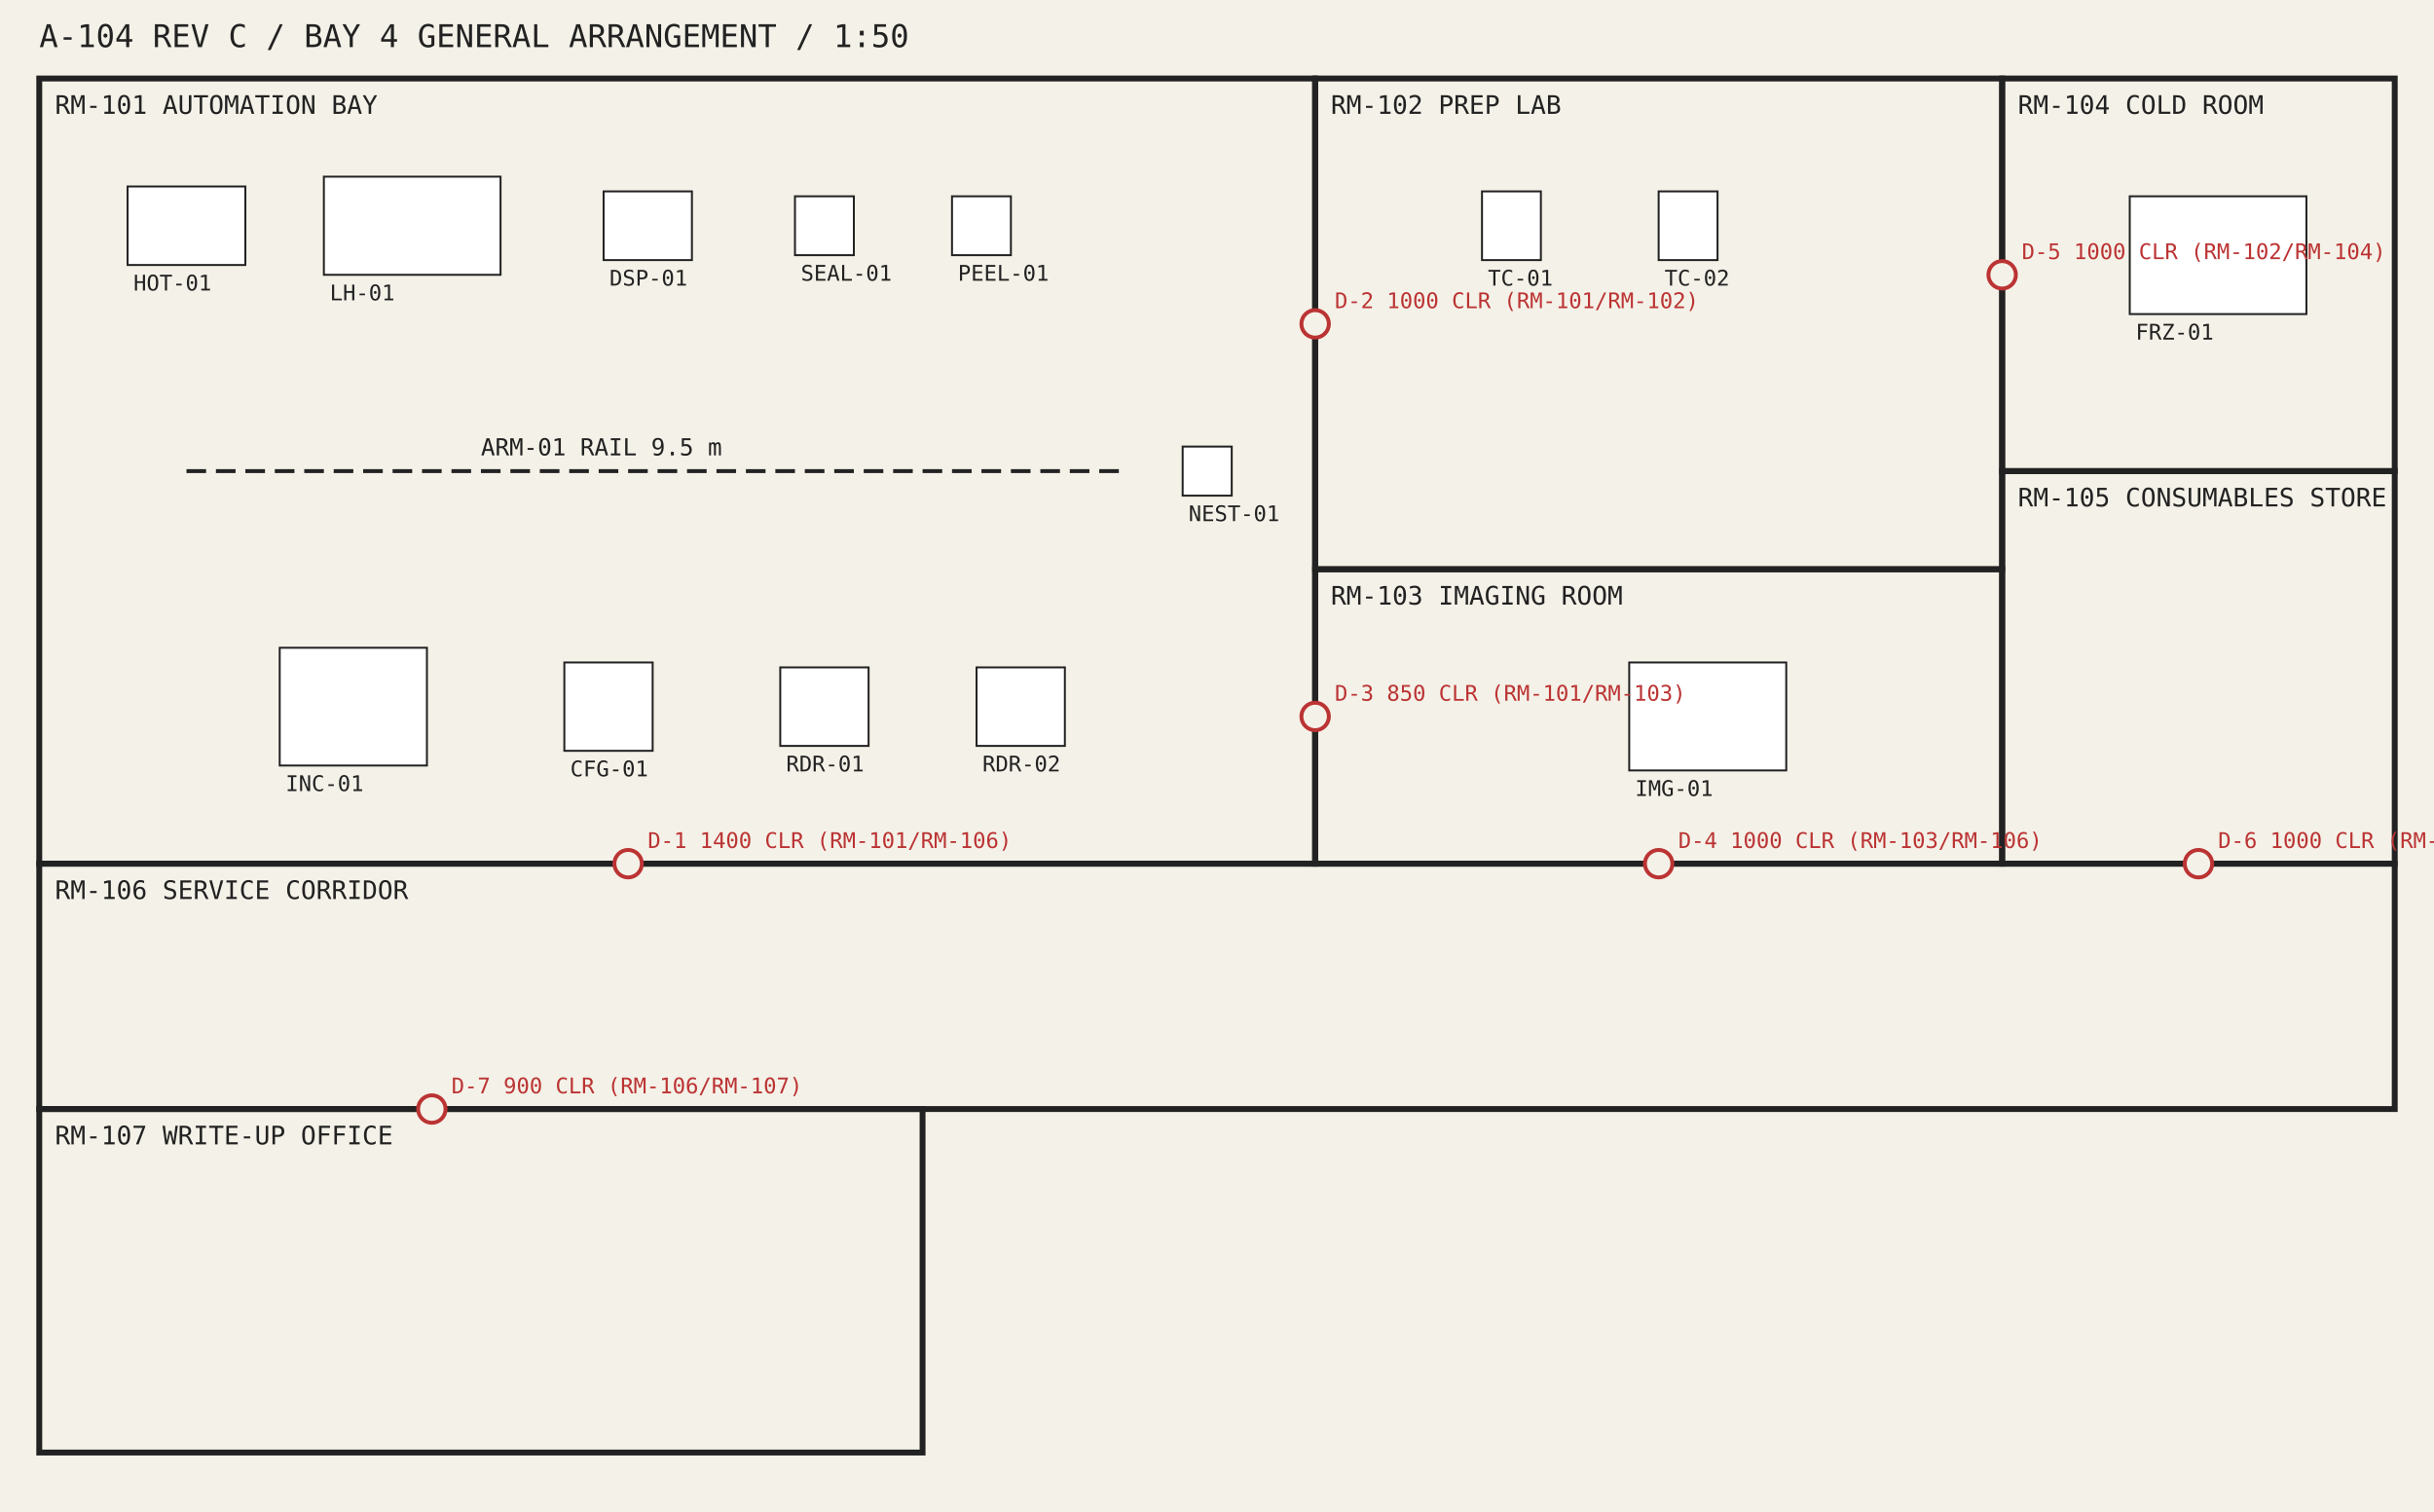
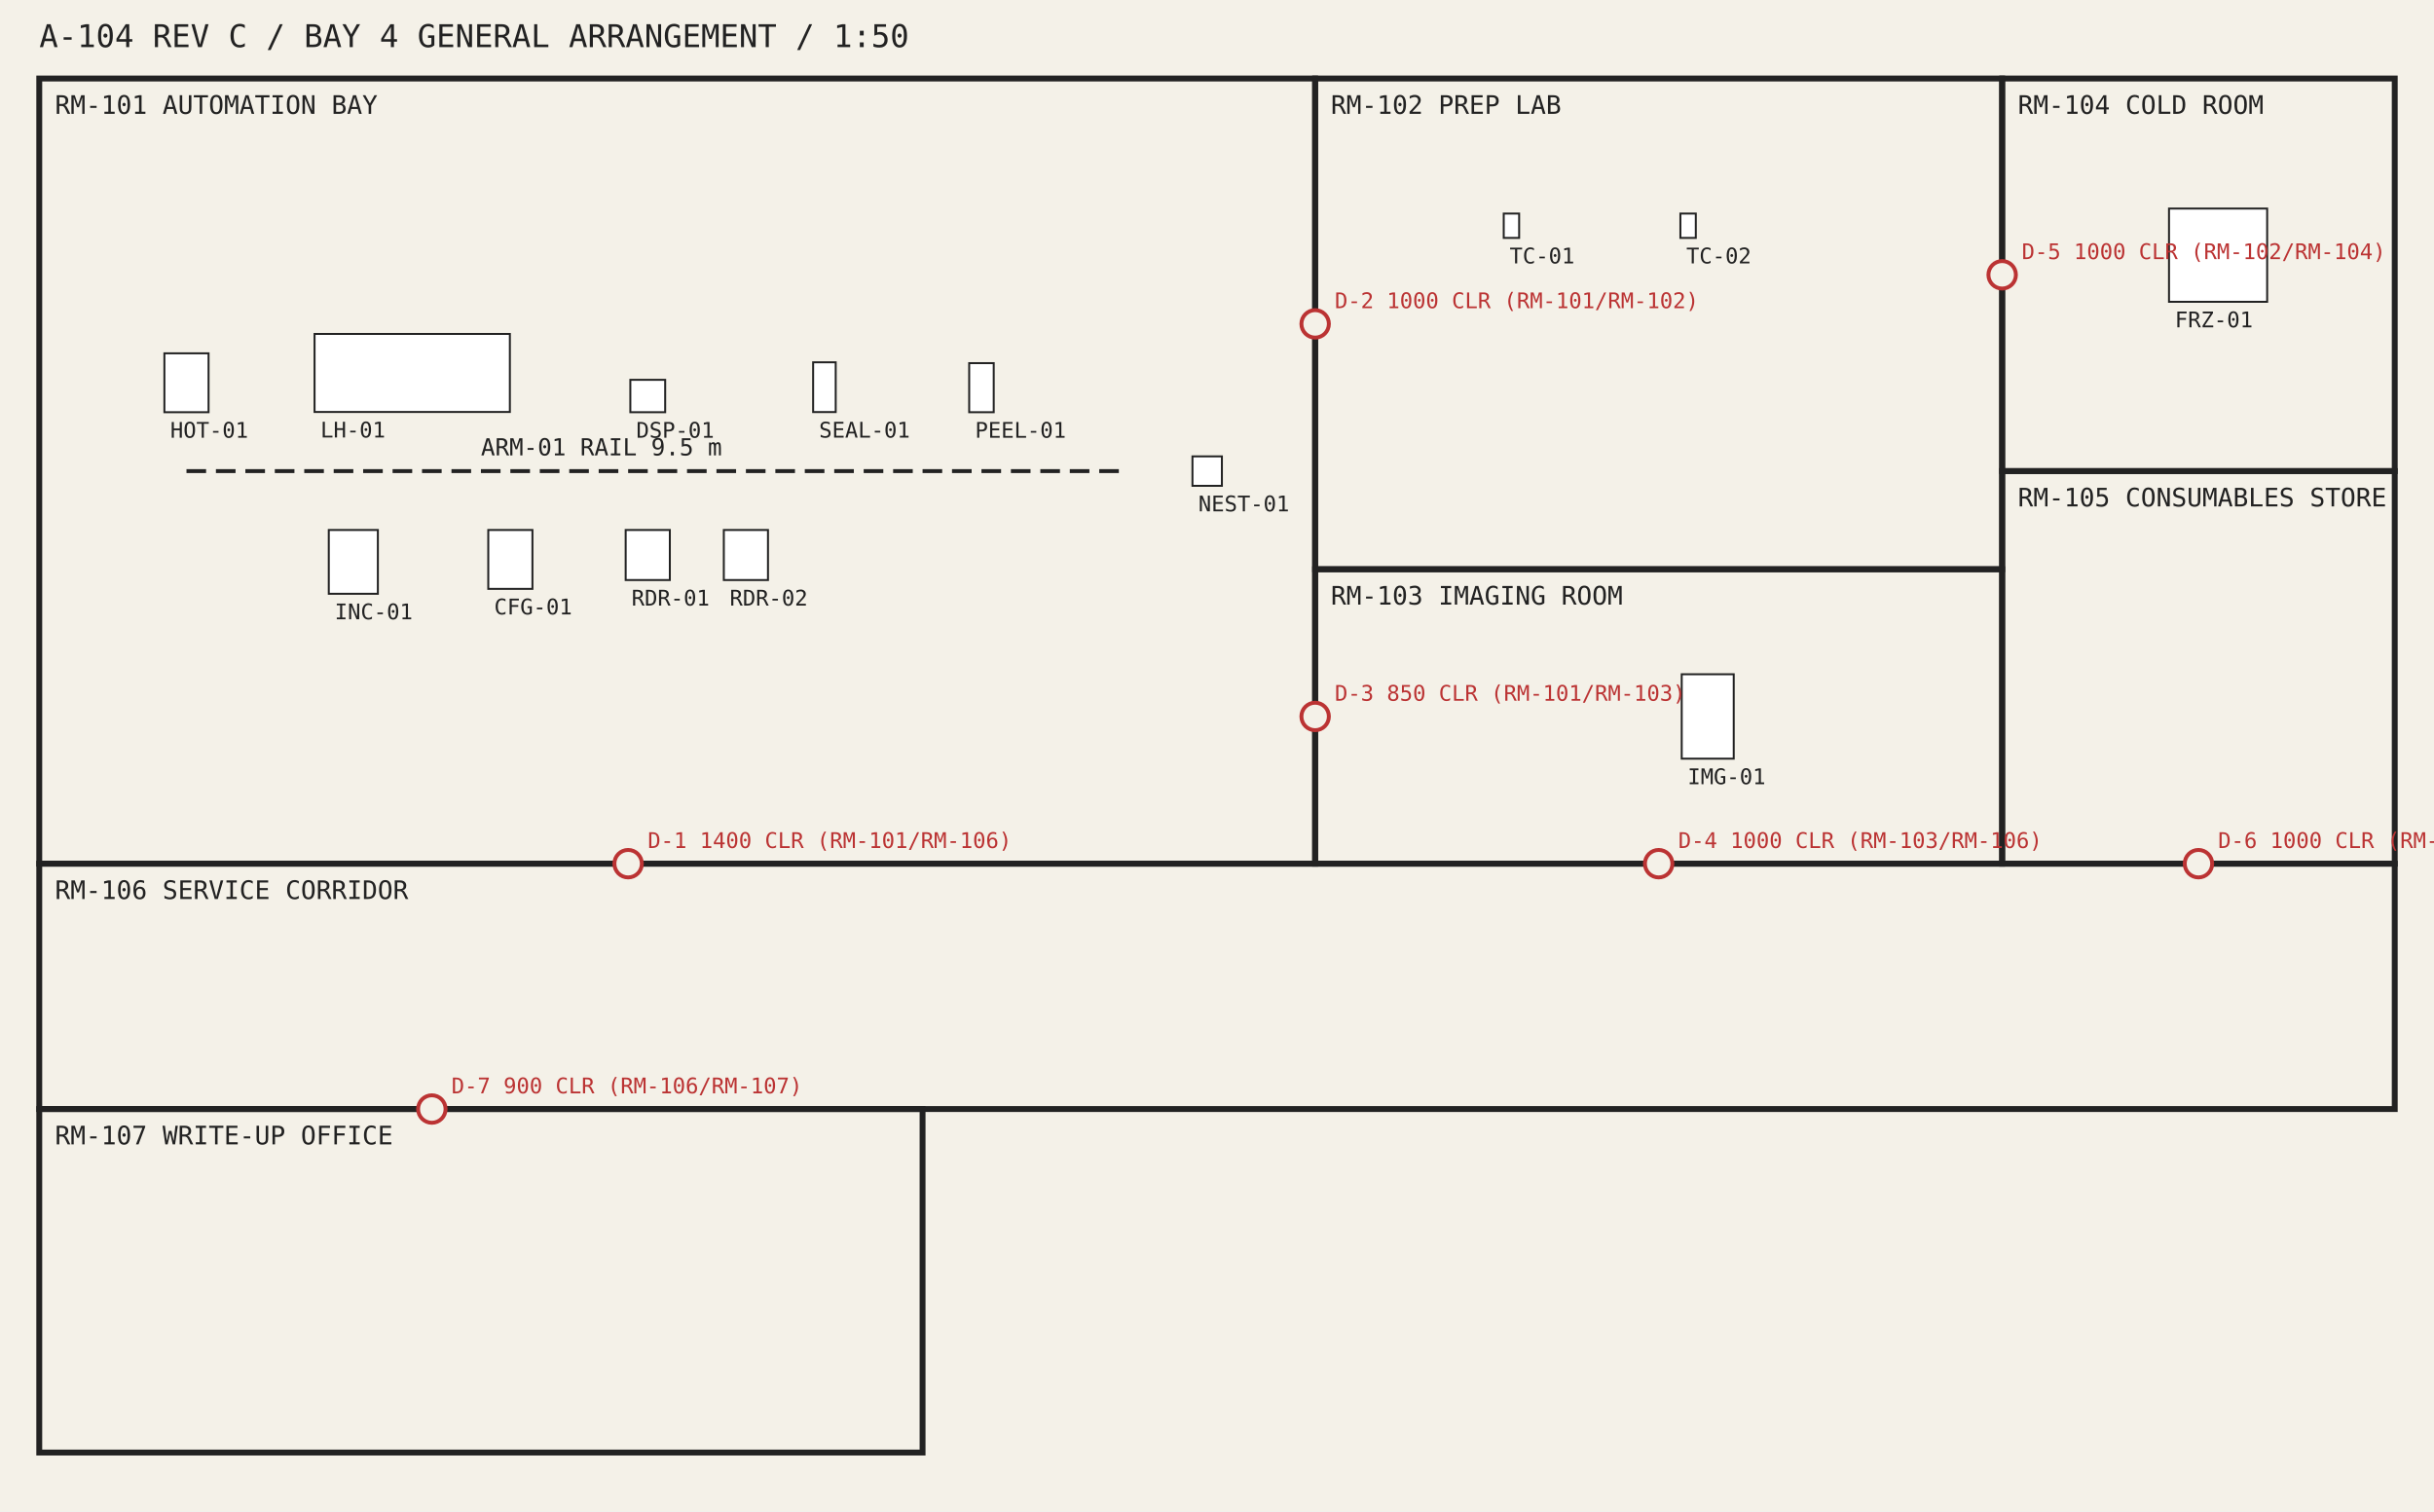
<svg xmlns="http://www.w3.org/2000/svg" viewBox="-20 -40 1240 770" font-family="monospace">
  <rect x="-20" y="-40" width="1240" height="770" fill="#f4f1e8" />
  <text x="0" y="-16" font-size="16" fill="#222">A-104 REV C / BAY 4 GENERAL ARRANGEMENT / 1:50</text>
  <rect id="RM-101" x="0" y="0" width="650" height="400" fill="none" stroke="#222" stroke-width="3" />
  <text x="8" y="18" font-size="13" fill="#222">RM-101 AUTOMATION BAY</text>
  <rect id="RM-102" x="650" y="0" width="350" height="250" fill="none" stroke="#222" stroke-width="3" />
  <text x="658" y="18" font-size="13" fill="#222">RM-102 PREP LAB</text>
  <rect id="RM-103" x="650" y="250" width="350" height="150" fill="none" stroke="#222" stroke-width="3" />
  <text x="658" y="268" font-size="13" fill="#222">RM-103 IMAGING ROOM</text>
  <rect id="RM-104" x="1000" y="0" width="200" height="200" fill="none" stroke="#222" stroke-width="3" />
  <text x="1008" y="18" font-size="13" fill="#222">RM-104 COLD ROOM</text>
  <rect id="RM-105" x="1000" y="200" width="200" height="200" fill="none" stroke="#222" stroke-width="3" />
  <text x="1008" y="218" font-size="13" fill="#222">RM-105 CONSUMABLES STORE</text>
  <rect id="RM-106" x="0" y="400" width="1200" height="125.0" fill="none" stroke="#222" stroke-width="3" />
  <text x="8" y="418" font-size="13" fill="#222">RM-106 SERVICE CORRIDOR</text>
  <rect id="RM-107" x="0" y="525.0" width="450" height="175.0" fill="none" stroke="#222" stroke-width="3" />
  <text x="8" y="543.0" font-size="13" fill="#222">RM-107 WRITE-UP OFFICE</text>
  <line id="RAIL-ARM-01" x1="75.0" y1="200" x2="550" y2="200" stroke="#222" stroke-width="2" stroke-dasharray="10 5" />
  <text x="225.0" y="192" font-size="12" fill="#222">ARM-01 RAIL 9.5 m</text>
-   <rect id="HOT-01" x="45.0" y="55" width="60.0" height="40.0" fill="#fff" stroke="#222" />
-   <text x="48.0" y="108.0" font-size="11" fill="#222">HOT-01</text>
-   <rect id="LH-01" x="145.0" y="50.0" width="90.0" height="50.0" fill="#fff" stroke="#222" />
-   <text x="148.0" y="113.0" font-size="11" fill="#222">LH-01</text>
-   <rect id="DSP-01" x="287.5" y="57.5" width="45.0" height="35.0" fill="#fff" stroke="#222" />
-   <text x="290.5" y="105.5" font-size="11" fill="#222">DSP-01</text>
-   <rect id="SEAL-01" x="385.0" y="60.0" width="30.0" height="30.0" fill="#fff" stroke="#222" />
-   <text x="388.0" y="103.0" font-size="11" fill="#222">SEAL-01</text>
-   <rect id="PEEL-01" x="465" y="60.0" width="30.0" height="30.0" fill="#fff" stroke="#222" />
-   <text x="468" y="103.0" font-size="11" fill="#222">PEEL-01</text>
-   <rect id="INC-01" x="122.5" y="290" width="75.0" height="60.0" fill="#fff" stroke="#222" />
-   <text x="125.5" y="363.0" font-size="11" fill="#222">INC-01</text>
-   <rect id="CFG-01" x="267.5" y="297.5" width="45.0" height="45.0" fill="#fff" stroke="#222" />
-   <text x="270.5" y="355.5" font-size="11" fill="#222">CFG-01</text>
-   <rect id="RDR-01" x="377.5" y="300.0" width="45.0" height="40.0" fill="#fff" stroke="#222" />
-   <text x="380.5" y="353" font-size="11" fill="#222">RDR-01</text>
-   <rect id="RDR-02" x="477.5" y="300.0" width="45.0" height="40.0" fill="#fff" stroke="#222" />
-   <text x="480.5" y="353" font-size="11" fill="#222">RDR-02</text>
-   <rect id="NEST-01" x="582.5" y="187.5" width="25.0" height="25.0" fill="#fff" stroke="#222" />
-   <text x="585.5" y="225.5" font-size="11" fill="#222">NEST-01</text>
-   <rect id="IMG-01" x="810.0" y="297.5" width="80.0" height="55" fill="#fff" stroke="#222" />
-   <text x="813.0" y="365.5" font-size="11" fill="#222">IMG-01</text>
-   <rect id="TC-01" x="735.0" y="57.5" width="30.0" height="35.0" fill="#fff" stroke="#222" />
-   <text x="738.0" y="105.5" font-size="11" fill="#222">TC-01</text>
-   <rect id="TC-02" x="825.0" y="57.5" width="30.0" height="35.0" fill="#fff" stroke="#222" />
-   <text x="828.0" y="105.5" font-size="11" fill="#222">TC-02</text>
-   <rect id="FRZ-01" x="1065.0" y="60" width="90.0" height="60.0" fill="#fff" stroke="#222" />
-   <text x="1068.0" y="133.0" font-size="11" fill="#222">FRZ-01</text>
+   <rect id="HOT-01" x="63.75" y="140.0" width="22.5" height="30.0" fill="#fff" stroke="#222" />
+   <text x="66.75" y="183.0" font-size="11" fill="#222">HOT-01</text>
+   <rect id="LH-01" x="140.25" y="130.125" width="99.5" height="39.75" fill="#fff" stroke="#222" />
+   <text x="143.25" y="182.875" font-size="11" fill="#222">LH-01</text>
+   <rect id="DSP-01" x="301.125" y="153.5" width="17.75" height="16.5" fill="#fff" stroke="#222" />
+   <text x="304.125" y="183.0" font-size="11" fill="#222">DSP-01</text>
+   <rect id="SEAL-01" x="394.25" y="144.575" width="11.5" height="25.35" fill="#fff" stroke="#222" />
+   <text x="397.25" y="182.925" font-size="11" fill="#222">SEAL-01</text>
+   <rect id="PEEL-01" x="473.75" y="145.0" width="12.5" height="25.0" fill="#fff" stroke="#222" />
+   <text x="476.75" y="183.0" font-size="11" fill="#222">PEEL-01</text>
+   <rect id="INC-01" x="147.5" y="230" width="25.0" height="32.5" fill="#fff" stroke="#222" />
+   <text x="150.5" y="275.5" font-size="11" fill="#222">INC-01</text>
+   <rect id="CFG-01" x="228.75" y="230" width="22.5" height="30.0" fill="#fff" stroke="#222" />
+   <text x="231.75" y="273.0" font-size="11" fill="#222">CFG-01</text>
+   <rect id="RDR-01" x="298.75" y="230" width="22.5" height="25.5" fill="#fff" stroke="#222" />
+   <text x="301.75" y="268.5" font-size="11" fill="#222">RDR-01</text>
+   <rect id="RDR-02" x="348.75" y="230" width="22.5" height="25.5" fill="#fff" stroke="#222" />
+   <text x="351.75" y="268.5" font-size="11" fill="#222">RDR-02</text>
+   <rect id="NEST-01" x="587.5" y="192.5" width="15.0" height="15.0" fill="#fff" stroke="#222" />
+   <text x="590.5" y="220.5" font-size="11" fill="#222">NEST-01</text>
+   <rect id="IMG-01" x="836.75" y="303.5" width="26.5" height="43.0" fill="#fff" stroke="#222" />
+   <text x="839.75" y="359.5" font-size="11" fill="#222">IMG-01</text>
+   <rect id="TC-01" x="746.075" y="68.8" width="7.85" height="12.4" fill="#fff" stroke="#222" />
+   <text x="749.075" y="94.2" font-size="11" fill="#222">TC-01</text>
+   <rect id="TC-02" x="836.075" y="68.8" width="7.85" height="12.4" fill="#fff" stroke="#222" />
+   <text x="839.075" y="94.2" font-size="11" fill="#222">TC-02</text>
+   <rect id="FRZ-01" x="1085.0" y="66.25" width="50.0" height="47.5" fill="#fff" stroke="#222" />
+   <text x="1088.0" y="126.75" font-size="11" fill="#222">FRZ-01</text>
  <circle id="D-1" cx="300" cy="400" r="7" fill="#f4f1e8" stroke="#b33" stroke-width="2" />
  <text x="310" y="392" font-size="11" fill="#b33">D-1 1400 CLR (RM-101/RM-106)</text>
  <circle id="D-2" cx="650" cy="125.0" r="7" fill="#f4f1e8" stroke="#b33" stroke-width="2" />
  <text x="660" y="117.0" font-size="11" fill="#b33">D-2 1000 CLR (RM-101/RM-102)</text>
  <circle id="D-3" cx="650" cy="325.0" r="7" fill="#f4f1e8" stroke="#b33" stroke-width="2" />
  <text x="660" y="317.0" font-size="11" fill="#b33">D-3 850 CLR (RM-101/RM-103)</text>
  <circle id="D-4" cx="825.0" cy="400" r="7" fill="#f4f1e8" stroke="#b33" stroke-width="2" />
  <text x="835.0" y="392" font-size="11" fill="#b33">D-4 1000 CLR (RM-103/RM-106)</text>
  <circle id="D-5" cx="1000" cy="100" r="7" fill="#f4f1e8" stroke="#b33" stroke-width="2" />
  <text x="1010" y="92" font-size="11" fill="#b33">D-5 1000 CLR (RM-102/RM-104)</text>
  <circle id="D-6" cx="1100" cy="400" r="7" fill="#f4f1e8" stroke="#b33" stroke-width="2" />
  <text x="1110" y="392" font-size="11" fill="#b33">D-6 1000 CLR (RM-105/RM-106)</text>
  <circle id="D-7" cx="200" cy="525.0" r="7" fill="#f4f1e8" stroke="#b33" stroke-width="2" />
  <text x="210" y="517.0" font-size="11" fill="#b33">D-7 900 CLR (RM-106/RM-107)</text>
</svg>
